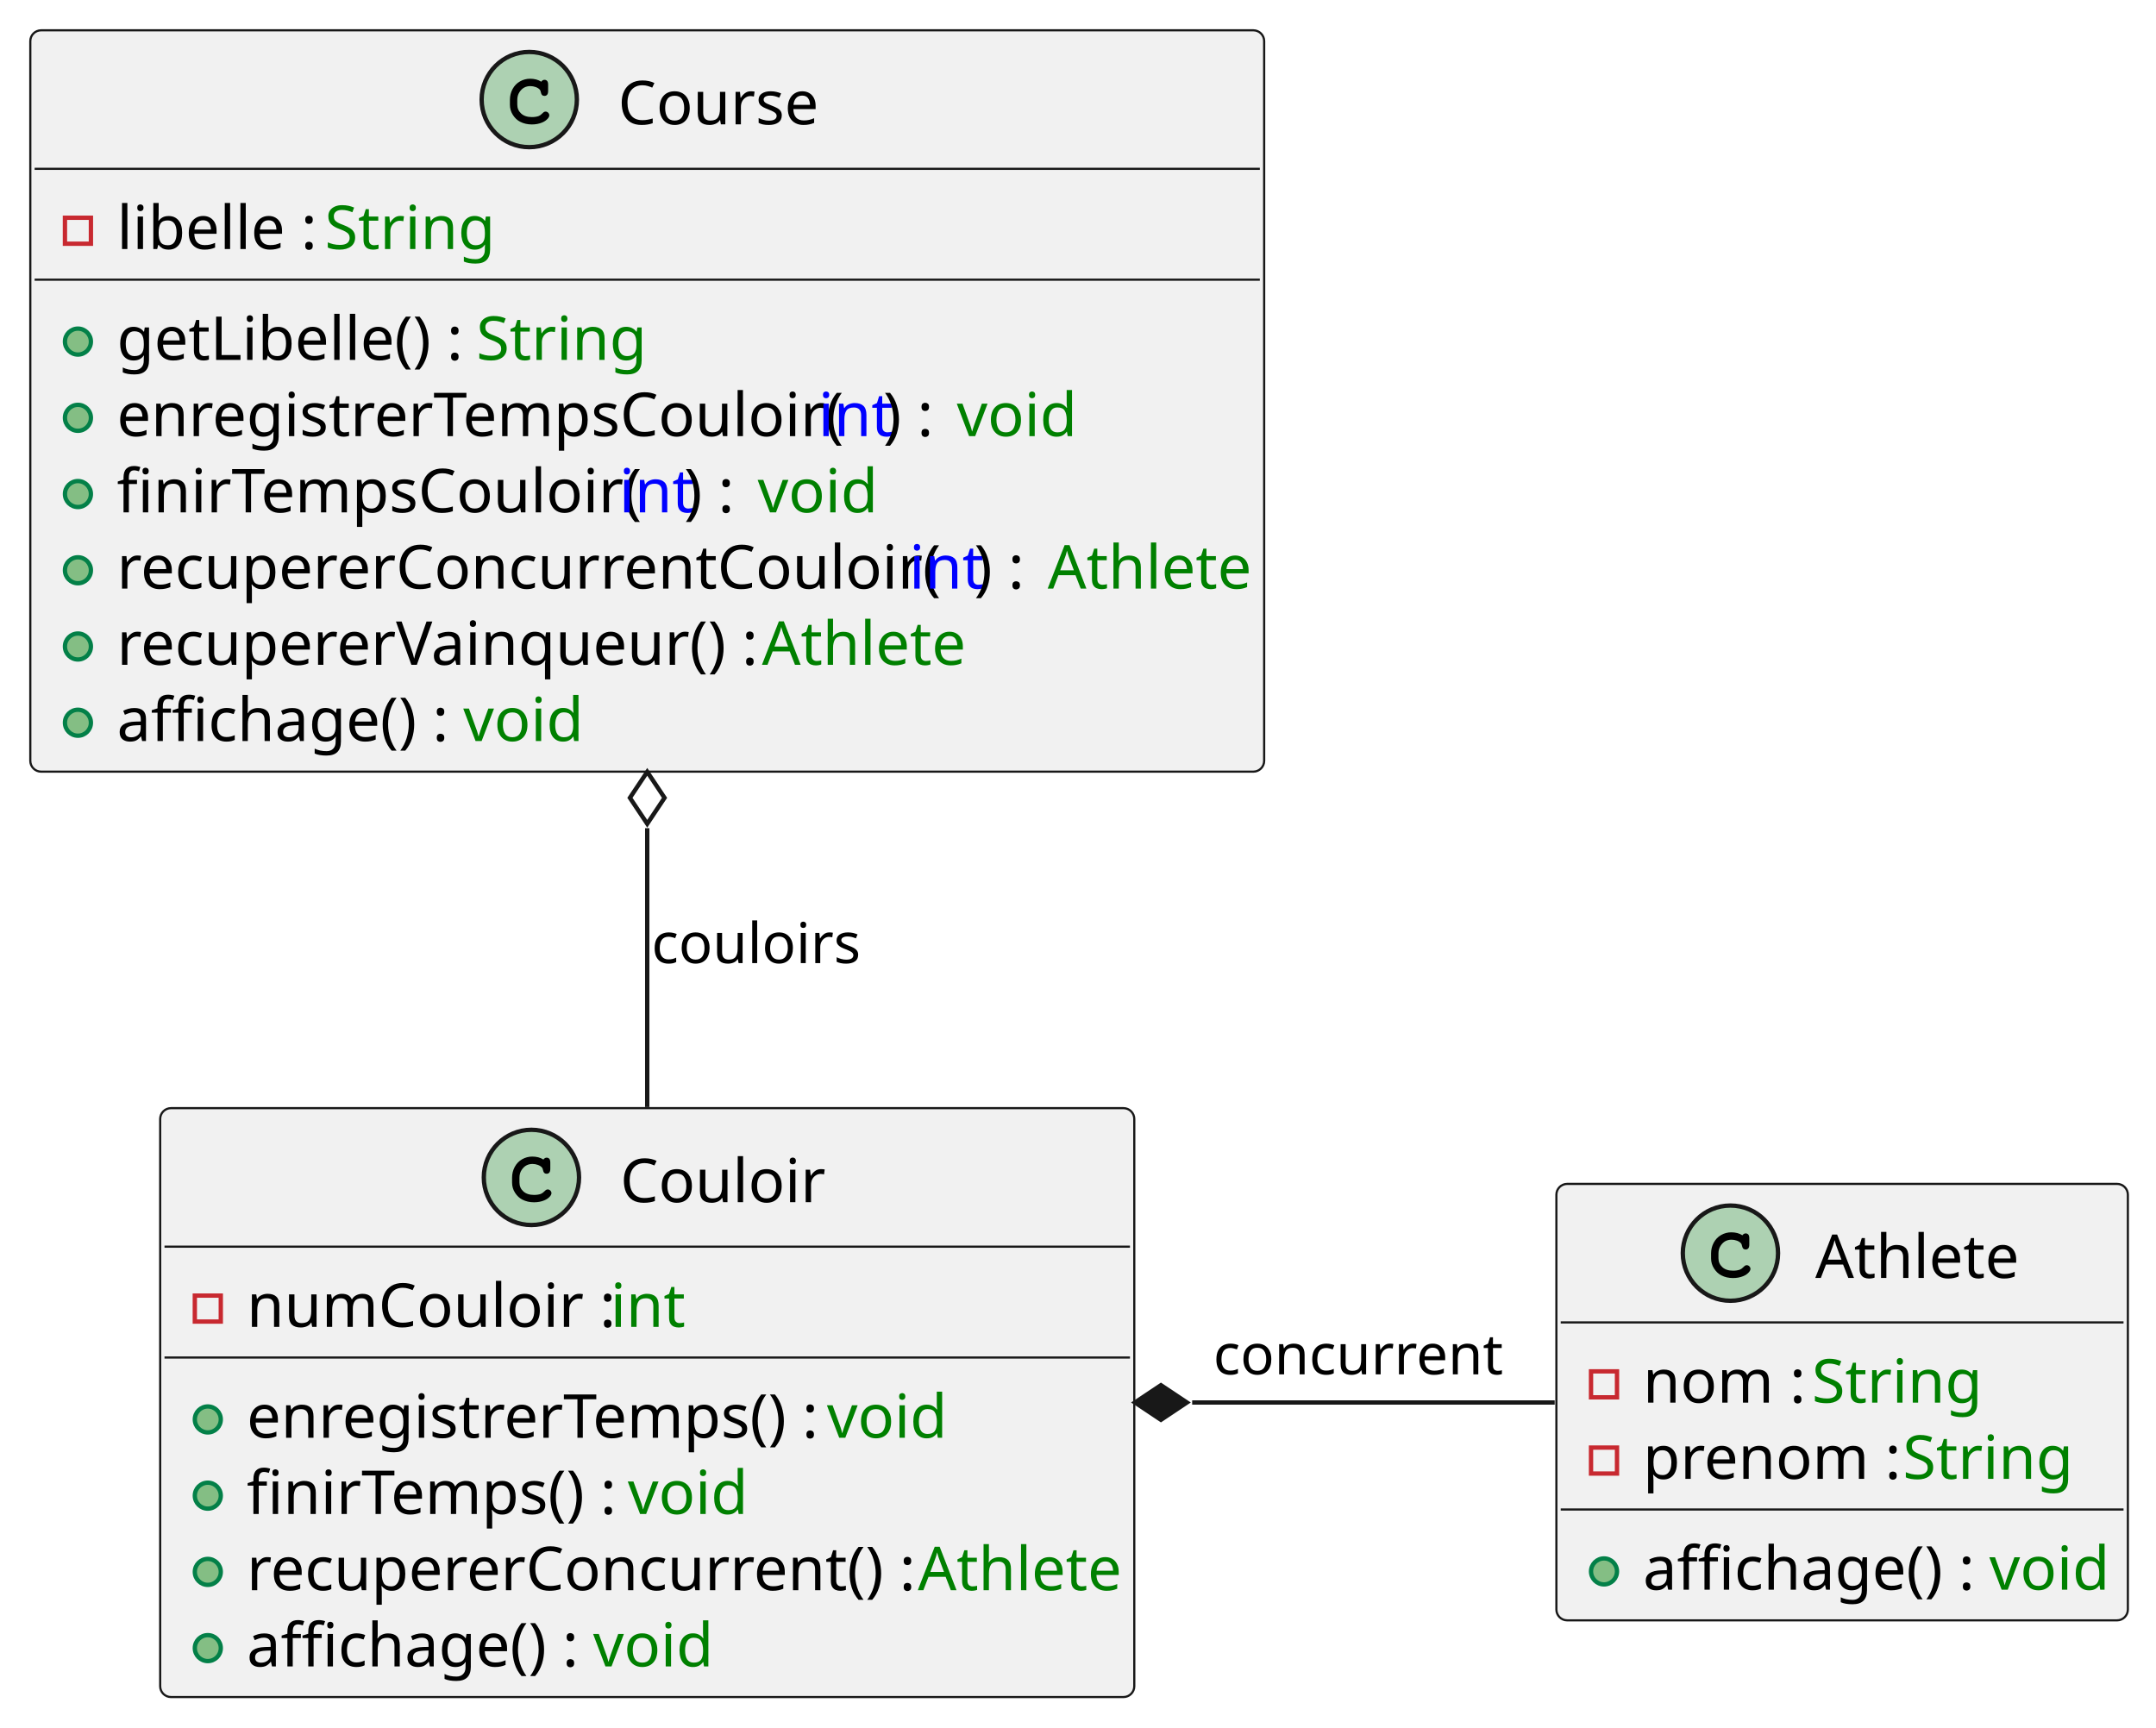
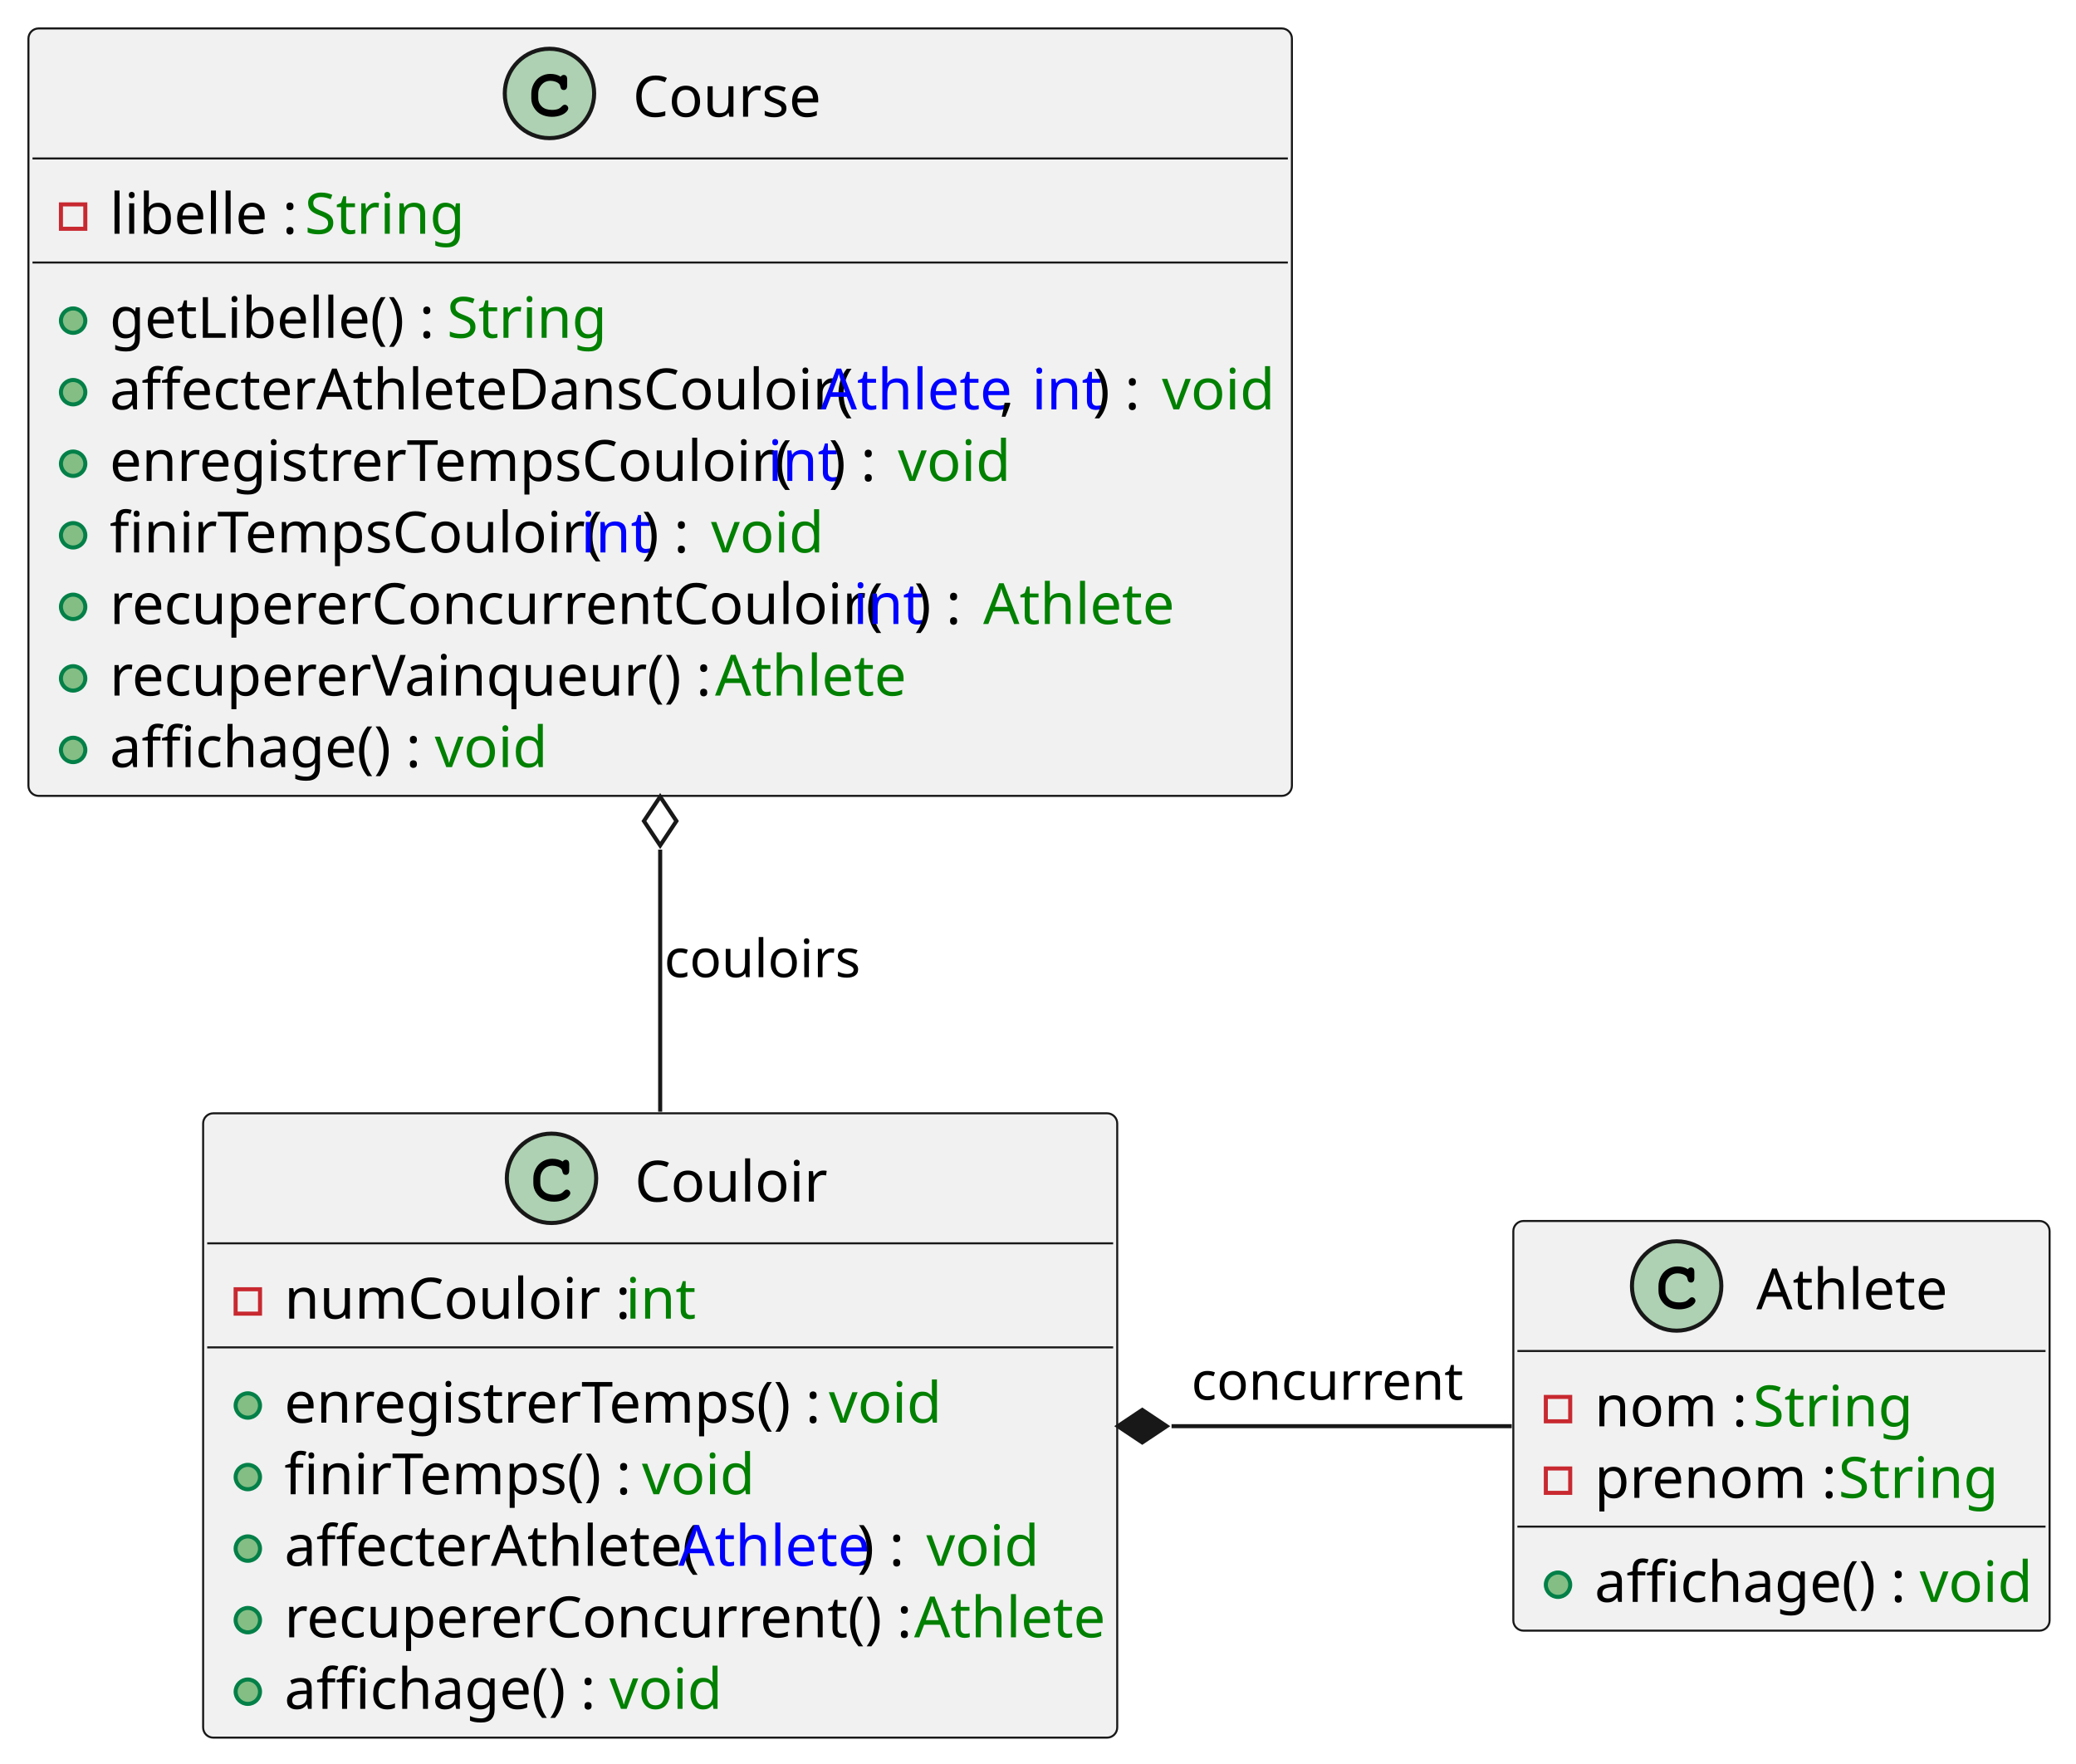
- <svg xmlns="http://www.w3.org/2000/svg" contentStyleType="text/css" height="399px" preserveAspectRatio="none" style="width:498px;height:399px;background:#FFFFFF;" version="1.1" viewBox="0 0 498 399" width="498px" zoomAndPan="magnify">
+ <svg xmlns="http://www.w3.org/2000/svg" contentStyleType="text/css" height="434px" preserveAspectRatio="none" style="width:511px;height:434px;background:#FFFFFF;" version="1.1" viewBox="0 0 511 434" width="511px" zoomAndPan="magnify">
  <defs />
  <g>
    <g id="elem_Athlete">
-       <rect codeLine="4" fill="#F1F1F1" height="100.828" id="Athlete" rx="2.5" ry="2.5" style="stroke:#181818;stroke-width:0.5;" width="132" x="359.5" y="273.5" />
-       <ellipse cx="399.7" cy="289.5" fill="#ADD1B2" rx="11" ry="11" style="stroke:#181818;stroke-width:1.0;" />
-       <path d="M402.466,285.375 Q402.622,285.156 402.809,285.047 Q402.997,284.938 403.216,284.938 Q403.591,284.938 403.825,285.195 Q404.059,285.453 404.059,286.062 L404.059,287.516 Q404.059,288.125 403.825,288.391 Q403.591,288.656 403.216,288.656 Q402.872,288.656 402.669,288.453 Q402.466,288.266 402.356,287.75 Q402.309,287.391 402.122,287.203 Q401.794,286.828 401.184,286.609 Q400.575,286.391 399.95,286.391 Q399.184,286.391 398.552,286.719 Q397.919,287.047 397.427,287.797 Q396.934,288.547 396.934,289.578 L396.934,290.672 Q396.934,291.906 397.825,292.727 Q398.716,293.547 400.309,293.547 Q401.247,293.547 401.903,293.297 Q402.294,293.141 402.716,292.703 Q402.981,292.438 403.13,292.359 Q403.278,292.281 403.481,292.281 Q403.809,292.281 404.067,292.539 Q404.325,292.797 404.325,293.141 Q404.325,293.484 403.981,293.891 Q403.481,294.469 402.684,294.797 Q401.606,295.25 400.309,295.25 Q398.794,295.25 397.591,294.625 Q396.606,294.125 395.919,293.055 Q395.231,291.984 395.231,290.703 L395.231,289.547 Q395.231,288.219 395.848,287.07 Q396.466,285.922 397.559,285.305 Q398.653,284.688 399.887,284.688 Q400.622,284.688 401.27,284.852 Q401.919,285.016 402.466,285.375 Z " fill="#000000" />
-       <text fill="#000000" font-family="sans-serif" font-size="14" lengthAdjust="spacing" textLength="44" x="419.3" y="295.228">Athlete</text>
-       <line style="stroke:#181818;stroke-width:0.5;" x1="360.5" x2="490.5" y1="305.5" y2="305.5" />
-       <rect fill="none" height="6" style="stroke:#C82930;stroke-width:1.0;" width="6" x="367.5" y="316.805" />
-       <text fill="#000000" font-family="sans-serif" font-size="14" lengthAdjust="spacing" textLength="35" x="379.5" y="324.033">nom :</text>
-       <text fill="#008000" font-family="sans-serif" font-size="14" lengthAdjust="spacing" textLength="37" x="418.5" y="324.033">String</text>
-       <rect fill="none" height="6" style="stroke:#C82930;stroke-width:1.0;" width="6" x="367.5" y="334.414" />
-       <text fill="#000000" font-family="sans-serif" font-size="14" lengthAdjust="spacing" textLength="56" x="379.5" y="341.643">prenom :</text>
-       <text fill="#008000" font-family="sans-serif" font-size="14" lengthAdjust="spacing" textLength="37" x="439.5" y="341.643">String</text>
-       <line style="stroke:#181818;stroke-width:0.5;" x1="360.5" x2="490.5" y1="348.719" y2="348.719" />
-       <ellipse cx="370.5" cy="363.023" fill="#84BE84" rx="3" ry="3" style="stroke:#038048;stroke-width:1.0;" />
-       <text fill="#000000" font-family="sans-serif" font-size="14" lengthAdjust="spacing" textLength="76" x="379.5" y="367.252">affichage() :</text>
-       <text fill="#008000" font-family="sans-serif" font-size="14" lengthAdjust="spacing" textLength="26" x="459.5" y="367.252">void</text>
+       <rect codeLine="4" fill="#F1F1F1" height="100.828" id="Athlete" rx="2.5" ry="2.5" style="stroke:#181818;stroke-width:0.5;" width="132" x="372.5" y="300.5" />
+       <ellipse cx="412.7" cy="316.5" fill="#ADD1B2" rx="11" ry="11" style="stroke:#181818;stroke-width:1.0;" />
+       <path d="M415.466,312.375 Q415.622,312.156 415.809,312.047 Q415.997,311.938 416.216,311.938 Q416.591,311.938 416.825,312.195 Q417.059,312.453 417.059,313.062 L417.059,314.516 Q417.059,315.125 416.825,315.391 Q416.591,315.656 416.216,315.656 Q415.872,315.656 415.669,315.453 Q415.466,315.266 415.356,314.75 Q415.309,314.391 415.122,314.203 Q414.794,313.828 414.184,313.609 Q413.575,313.391 412.95,313.391 Q412.184,313.391 411.552,313.719 Q410.919,314.047 410.427,314.797 Q409.934,315.547 409.934,316.578 L409.934,317.672 Q409.934,318.906 410.825,319.727 Q411.716,320.547 413.309,320.547 Q414.247,320.547 414.903,320.297 Q415.294,320.141 415.716,319.703 Q415.981,319.438 416.13,319.359 Q416.278,319.281 416.481,319.281 Q416.809,319.281 417.067,319.539 Q417.325,319.797 417.325,320.141 Q417.325,320.484 416.981,320.891 Q416.481,321.469 415.684,321.797 Q414.606,322.25 413.309,322.25 Q411.794,322.25 410.591,321.625 Q409.606,321.125 408.919,320.055 Q408.231,318.984 408.231,317.703 L408.231,316.547 Q408.231,315.219 408.848,314.07 Q409.466,312.922 410.559,312.305 Q411.653,311.688 412.887,311.688 Q413.622,311.688 414.27,311.852 Q414.919,312.016 415.466,312.375 Z " fill="#000000" />
+       <text fill="#000000" font-family="sans-serif" font-size="14" lengthAdjust="spacing" textLength="44" x="432.3" y="322.228">Athlete</text>
+       <line style="stroke:#181818;stroke-width:0.5;" x1="373.5" x2="503.5" y1="332.5" y2="332.5" />
+       <rect fill="none" height="6" style="stroke:#C82930;stroke-width:1.0;" width="6" x="380.5" y="343.805" />
+       <text fill="#000000" font-family="sans-serif" font-size="14" lengthAdjust="spacing" textLength="35" x="392.5" y="351.033">nom :</text>
+       <text fill="#008000" font-family="sans-serif" font-size="14" lengthAdjust="spacing" textLength="37" x="431.5" y="351.033">String</text>
+       <rect fill="none" height="6" style="stroke:#C82930;stroke-width:1.0;" width="6" x="380.5" y="361.414" />
+       <text fill="#000000" font-family="sans-serif" font-size="14" lengthAdjust="spacing" textLength="56" x="392.5" y="368.643">prenom :</text>
+       <text fill="#008000" font-family="sans-serif" font-size="14" lengthAdjust="spacing" textLength="37" x="452.5" y="368.643">String</text>
+       <line style="stroke:#181818;stroke-width:0.5;" x1="373.5" x2="503.5" y1="375.719" y2="375.719" />
+       <ellipse cx="383.5" cy="390.023" fill="#84BE84" rx="3" ry="3" style="stroke:#038048;stroke-width:1.0;" />
+       <text fill="#000000" font-family="sans-serif" font-size="14" lengthAdjust="spacing" textLength="76" x="392.5" y="394.252">affichage() :</text>
+       <text fill="#008000" font-family="sans-serif" font-size="14" lengthAdjust="spacing" textLength="26" x="472.5" y="394.252">void</text>
    </g>
    <g id="elem_Course">
-       <rect codeLine="10" fill="#F1F1F1" height="171.266" id="Course" rx="2.5" ry="2.5" style="stroke:#181818;stroke-width:0.5;" width="285" x="7" y="7" />
-       <ellipse cx="122.25" cy="23" fill="#ADD1B2" rx="11" ry="11" style="stroke:#181818;stroke-width:1.0;" />
-       <path d="M125.016,18.875 Q125.172,18.656 125.359,18.547 Q125.547,18.438 125.766,18.438 Q126.141,18.438 126.375,18.695 Q126.609,18.953 126.609,19.562 L126.609,21.016 Q126.609,21.625 126.375,21.891 Q126.141,22.156 125.766,22.156 Q125.422,22.156 125.219,21.953 Q125.016,21.766 124.906,21.25 Q124.859,20.891 124.672,20.703 Q124.344,20.328 123.734,20.109 Q123.125,19.891 122.5,19.891 Q121.734,19.891 121.102,20.219 Q120.469,20.547 119.977,21.297 Q119.484,22.047 119.484,23.078 L119.484,24.172 Q119.484,25.406 120.375,26.227 Q121.266,27.047 122.859,27.047 Q123.797,27.047 124.453,26.797 Q124.844,26.641 125.266,26.203 Q125.531,25.938 125.68,25.859 Q125.828,25.781 126.031,25.781 Q126.359,25.781 126.617,26.039 Q126.875,26.297 126.875,26.641 Q126.875,26.984 126.531,27.391 Q126.031,27.969 125.234,28.297 Q124.156,28.75 122.859,28.75 Q121.344,28.75 120.141,28.125 Q119.156,27.625 118.469,26.555 Q117.781,25.484 117.781,24.203 L117.781,23.047 Q117.781,21.719 118.398,20.57 Q119.016,19.422 120.109,18.805 Q121.203,18.188 122.438,18.188 Q123.172,18.188 123.82,18.352 Q124.469,18.516 125.016,18.875 Z " fill="#000000" />
-       <text fill="#000000" font-family="sans-serif" font-size="14" lengthAdjust="spacing" textLength="46" x="142.75" y="28.729">Course</text>
-       <line style="stroke:#181818;stroke-width:0.5;" x1="8" x2="291" y1="39" y2="39" />
+       <rect codeLine="10" fill="#F1F1F1" height="188.875" id="Course" rx="2.5" ry="2.5" style="stroke:#181818;stroke-width:0.5;" width="311" x="7" y="7" />
+       <ellipse cx="135.25" cy="23" fill="#ADD1B2" rx="11" ry="11" style="stroke:#181818;stroke-width:1.0;" />
+       <path d="M138.016,18.875 Q138.172,18.656 138.359,18.547 Q138.547,18.438 138.766,18.438 Q139.141,18.438 139.375,18.695 Q139.609,18.953 139.609,19.562 L139.609,21.016 Q139.609,21.625 139.375,21.891 Q139.141,22.156 138.766,22.156 Q138.422,22.156 138.219,21.953 Q138.016,21.766 137.906,21.25 Q137.859,20.891 137.672,20.703 Q137.344,20.328 136.734,20.109 Q136.125,19.891 135.5,19.891 Q134.734,19.891 134.102,20.219 Q133.469,20.547 132.977,21.297 Q132.484,22.047 132.484,23.078 L132.484,24.172 Q132.484,25.406 133.375,26.227 Q134.266,27.047 135.859,27.047 Q136.797,27.047 137.453,26.797 Q137.844,26.641 138.266,26.203 Q138.531,25.938 138.68,25.859 Q138.828,25.781 139.031,25.781 Q139.359,25.781 139.617,26.039 Q139.875,26.297 139.875,26.641 Q139.875,26.984 139.531,27.391 Q139.031,27.969 138.234,28.297 Q137.156,28.75 135.859,28.75 Q134.344,28.75 133.141,28.125 Q132.156,27.625 131.469,26.555 Q130.781,25.484 130.781,24.203 L130.781,23.047 Q130.781,21.719 131.398,20.57 Q132.016,19.422 133.109,18.805 Q134.203,18.188 135.438,18.188 Q136.172,18.188 136.82,18.352 Q137.469,18.516 138.016,18.875 Z " fill="#000000" />
+       <text fill="#000000" font-family="sans-serif" font-size="14" lengthAdjust="spacing" textLength="46" x="155.75" y="28.729">Course</text>
+       <line style="stroke:#181818;stroke-width:0.5;" x1="8" x2="317" y1="39" y2="39" />
      <rect fill="none" height="6" style="stroke:#C82930;stroke-width:1.0;" width="6" x="15" y="50.305" />
      <text fill="#000000" font-family="sans-serif" font-size="14" lengthAdjust="spacing" textLength="44" x="27" y="57.533">libelle :</text>
      <text fill="#008000" font-family="sans-serif" font-size="14" lengthAdjust="spacing" textLength="37" x="75" y="57.533">String</text>
-       <line style="stroke:#181818;stroke-width:0.5;" x1="8" x2="291" y1="64.609" y2="64.609" />
+       <line style="stroke:#181818;stroke-width:0.5;" x1="8" x2="317" y1="64.609" y2="64.609" />
      <ellipse cx="18" cy="78.914" fill="#84BE84" rx="3" ry="3" style="stroke:#038048;stroke-width:1.0;" />
      <text fill="#000000" font-family="sans-serif" font-size="14" lengthAdjust="spacing" textLength="79" x="27" y="83.143">getLibelle() :</text>
      <text fill="#008000" font-family="sans-serif" font-size="14" lengthAdjust="spacing" textLength="37" x="110" y="83.143">String</text>
      <ellipse cx="18" cy="96.523" fill="#84BE84" rx="3" ry="3" style="stroke:#038048;stroke-width:1.0;" />
-       <text fill="#000000" font-family="sans-serif" font-size="14" lengthAdjust="spacing" textLength="162" x="27" y="100.752">enregistrerTempsCouloir(</text>
-       <text fill="#0000FF" font-family="sans-serif" font-size="14" lengthAdjust="spacing" textLength="15" x="189" y="100.752">int</text>
-       <text fill="#000000" font-family="sans-serif" font-size="14" lengthAdjust="spacing" textLength="13" x="204" y="100.752">) :</text>
-       <text fill="#008000" font-family="sans-serif" font-size="14" lengthAdjust="spacing" textLength="26" x="221" y="100.752">void</text>
+       <text fill="#000000" font-family="sans-serif" font-size="14" lengthAdjust="spacing" textLength="175" x="27" y="100.752">affecterAthleteDansCouloir(</text>
+       <text fill="#0000FF" font-family="sans-serif" font-size="14" lengthAdjust="spacing" textLength="44" x="202" y="100.752">Athlete</text>
+       <text fill="#000000" font-family="sans-serif" font-size="14" lengthAdjust="spacing" textLength="4" x="246" y="100.752">,</text>
+       <text fill="#0000FF" font-family="sans-serif" font-size="14" lengthAdjust="spacing" textLength="15" x="254" y="100.752">int</text>
+       <text fill="#000000" font-family="sans-serif" font-size="14" lengthAdjust="spacing" textLength="13" x="269" y="100.752">) :</text>
+       <text fill="#008000" font-family="sans-serif" font-size="14" lengthAdjust="spacing" textLength="26" x="286" y="100.752">void</text>
      <ellipse cx="18" cy="114.133" fill="#84BE84" rx="3" ry="3" style="stroke:#038048;stroke-width:1.0;" />
-       <text fill="#000000" font-family="sans-serif" font-size="14" lengthAdjust="spacing" textLength="116" x="27" y="118.361">finirTempsCouloir(</text>
-       <text fill="#0000FF" font-family="sans-serif" font-size="14" lengthAdjust="spacing" textLength="15" x="143" y="118.361">int</text>
-       <text fill="#000000" font-family="sans-serif" font-size="14" lengthAdjust="spacing" textLength="13" x="158" y="118.361">) :</text>
-       <text fill="#008000" font-family="sans-serif" font-size="14" lengthAdjust="spacing" textLength="26" x="175" y="118.361">void</text>
+       <text fill="#000000" font-family="sans-serif" font-size="14" lengthAdjust="spacing" textLength="162" x="27" y="118.361">enregistrerTempsCouloir(</text>
+       <text fill="#0000FF" font-family="sans-serif" font-size="14" lengthAdjust="spacing" textLength="15" x="189" y="118.361">int</text>
+       <text fill="#000000" font-family="sans-serif" font-size="14" lengthAdjust="spacing" textLength="13" x="204" y="118.361">) :</text>
+       <text fill="#008000" font-family="sans-serif" font-size="14" lengthAdjust="spacing" textLength="26" x="221" y="118.361">void</text>
      <ellipse cx="18" cy="131.742" fill="#84BE84" rx="3" ry="3" style="stroke:#038048;stroke-width:1.0;" />
-       <text fill="#000000" font-family="sans-serif" font-size="14" lengthAdjust="spacing" textLength="183" x="27" y="135.971">recupererConcurrentCouloir(</text>
-       <text fill="#0000FF" font-family="sans-serif" font-size="14" lengthAdjust="spacing" textLength="15" x="210" y="135.971">int</text>
-       <text fill="#000000" font-family="sans-serif" font-size="14" lengthAdjust="spacing" textLength="13" x="225" y="135.971">) :</text>
-       <text fill="#008000" font-family="sans-serif" font-size="14" lengthAdjust="spacing" textLength="44" x="242" y="135.971">Athlete</text>
+       <text fill="#000000" font-family="sans-serif" font-size="14" lengthAdjust="spacing" textLength="116" x="27" y="135.971">finirTempsCouloir(</text>
+       <text fill="#0000FF" font-family="sans-serif" font-size="14" lengthAdjust="spacing" textLength="15" x="143" y="135.971">int</text>
+       <text fill="#000000" font-family="sans-serif" font-size="14" lengthAdjust="spacing" textLength="13" x="158" y="135.971">) :</text>
+       <text fill="#008000" font-family="sans-serif" font-size="14" lengthAdjust="spacing" textLength="26" x="175" y="135.971">void</text>
      <ellipse cx="18" cy="149.352" fill="#84BE84" rx="3" ry="3" style="stroke:#038048;stroke-width:1.0;" />
-       <text fill="#000000" font-family="sans-serif" font-size="14" lengthAdjust="spacing" textLength="145" x="27" y="153.58">recupererVainqueur() :</text>
-       <text fill="#008000" font-family="sans-serif" font-size="14" lengthAdjust="spacing" textLength="44" x="176" y="153.58">Athlete</text>
+       <text fill="#000000" font-family="sans-serif" font-size="14" lengthAdjust="spacing" textLength="183" x="27" y="153.58">recupererConcurrentCouloir(</text>
+       <text fill="#0000FF" font-family="sans-serif" font-size="14" lengthAdjust="spacing" textLength="15" x="210" y="153.58">int</text>
+       <text fill="#000000" font-family="sans-serif" font-size="14" lengthAdjust="spacing" textLength="13" x="225" y="153.58">) :</text>
+       <text fill="#008000" font-family="sans-serif" font-size="14" lengthAdjust="spacing" textLength="44" x="242" y="153.58">Athlete</text>
      <ellipse cx="18" cy="166.961" fill="#84BE84" rx="3" ry="3" style="stroke:#038048;stroke-width:1.0;" />
-       <text fill="#000000" font-family="sans-serif" font-size="14" lengthAdjust="spacing" textLength="76" x="27" y="171.19">affichage() :</text>
-       <text fill="#008000" font-family="sans-serif" font-size="14" lengthAdjust="spacing" textLength="26" x="107" y="171.19">void</text>
+       <text fill="#000000" font-family="sans-serif" font-size="14" lengthAdjust="spacing" textLength="145" x="27" y="171.19">recupererVainqueur() :</text>
+       <text fill="#008000" font-family="sans-serif" font-size="14" lengthAdjust="spacing" textLength="44" x="176" y="171.19">Athlete</text>
+       <ellipse cx="18" cy="184.57" fill="#84BE84" rx="3" ry="3" style="stroke:#038048;stroke-width:1.0;" />
+       <text fill="#000000" font-family="sans-serif" font-size="14" lengthAdjust="spacing" textLength="76" x="27" y="188.799">affichage() :</text>
+       <text fill="#008000" font-family="sans-serif" font-size="14" lengthAdjust="spacing" textLength="26" x="107" y="188.799">void</text>
    </g>
    <g id="elem_Couloir">
-       <rect codeLine="21" fill="#F1F1F1" height="136.047" id="Couloir" rx="2.5" ry="2.5" style="stroke:#181818;stroke-width:0.5;" width="225" x="37" y="256" />
-       <ellipse cx="122.75" cy="272" fill="#ADD1B2" rx="11" ry="11" style="stroke:#181818;stroke-width:1.0;" />
-       <path d="M125.516,267.875 Q125.672,267.656 125.859,267.547 Q126.047,267.438 126.266,267.438 Q126.641,267.438 126.875,267.695 Q127.109,267.953 127.109,268.562 L127.109,270.016 Q127.109,270.625 126.875,270.891 Q126.641,271.156 126.266,271.156 Q125.922,271.156 125.719,270.953 Q125.516,270.766 125.406,270.25 Q125.359,269.891 125.172,269.703 Q124.844,269.328 124.234,269.109 Q123.625,268.891 123,268.891 Q122.234,268.891 121.602,269.219 Q120.969,269.547 120.477,270.297 Q119.984,271.047 119.984,272.078 L119.984,273.172 Q119.984,274.406 120.875,275.227 Q121.766,276.047 123.359,276.047 Q124.297,276.047 124.953,275.797 Q125.344,275.641 125.766,275.203 Q126.031,274.938 126.18,274.859 Q126.328,274.781 126.531,274.781 Q126.859,274.781 127.117,275.039 Q127.375,275.297 127.375,275.641 Q127.375,275.984 127.031,276.391 Q126.531,276.969 125.734,277.297 Q124.656,277.75 123.359,277.75 Q121.844,277.75 120.641,277.125 Q119.656,276.625 118.969,275.555 Q118.281,274.484 118.281,273.203 L118.281,272.047 Q118.281,270.719 118.898,269.57 Q119.516,268.422 120.609,267.805 Q121.703,267.188 122.938,267.188 Q123.672,267.188 124.32,267.352 Q124.969,267.516 125.516,267.875 Z " fill="#000000" />
-       <text fill="#000000" font-family="sans-serif" font-size="14" lengthAdjust="spacing" textLength="45" x="143.25" y="277.728">Couloir</text>
-       <line style="stroke:#181818;stroke-width:0.5;" x1="38" x2="261" y1="288" y2="288" />
-       <rect fill="none" height="6" style="stroke:#C82930;stroke-width:1.0;" width="6" x="45" y="299.305" />
-       <text fill="#000000" font-family="sans-serif" font-size="14" lengthAdjust="spacing" textLength="80" x="57" y="306.533">numCouloir :</text>
-       <text fill="#008000" font-family="sans-serif" font-size="14" lengthAdjust="spacing" textLength="15" x="141" y="306.533">int</text>
-       <line style="stroke:#181818;stroke-width:0.5;" x1="38" x2="261" y1="313.609" y2="313.609" />
-       <ellipse cx="48" cy="327.914" fill="#84BE84" rx="3" ry="3" style="stroke:#038048;stroke-width:1.0;" />
-       <text fill="#000000" font-family="sans-serif" font-size="14" lengthAdjust="spacing" textLength="130" x="57" y="332.143">enregistrerTemps() :</text>
-       <text fill="#008000" font-family="sans-serif" font-size="14" lengthAdjust="spacing" textLength="26" x="191" y="332.143">void</text>
-       <ellipse cx="48" cy="345.523" fill="#84BE84" rx="3" ry="3" style="stroke:#038048;stroke-width:1.0;" />
-       <text fill="#000000" font-family="sans-serif" font-size="14" lengthAdjust="spacing" textLength="84" x="57" y="349.752">finirTemps() :</text>
-       <text fill="#008000" font-family="sans-serif" font-size="14" lengthAdjust="spacing" textLength="26" x="145" y="349.752">void</text>
-       <ellipse cx="48" cy="363.133" fill="#84BE84" rx="3" ry="3" style="stroke:#038048;stroke-width:1.0;" />
-       <text fill="#000000" font-family="sans-serif" font-size="14" lengthAdjust="spacing" textLength="151" x="57" y="367.361">recupererConcurrent() :</text>
-       <text fill="#008000" font-family="sans-serif" font-size="14" lengthAdjust="spacing" textLength="44" x="212" y="367.361">Athlete</text>
-       <ellipse cx="48" cy="380.742" fill="#84BE84" rx="3" ry="3" style="stroke:#038048;stroke-width:1.0;" />
-       <text fill="#000000" font-family="sans-serif" font-size="14" lengthAdjust="spacing" textLength="76" x="57" y="384.971">affichage() :</text>
-       <text fill="#008000" font-family="sans-serif" font-size="14" lengthAdjust="spacing" textLength="26" x="137" y="384.971">void</text>
+       <rect codeLine="22" fill="#F1F1F1" height="153.656" id="Couloir" rx="2.5" ry="2.5" style="stroke:#181818;stroke-width:0.5;" width="225" x="50" y="274" />
+       <ellipse cx="135.75" cy="290" fill="#ADD1B2" rx="11" ry="11" style="stroke:#181818;stroke-width:1.0;" />
+       <path d="M138.516,285.875 Q138.672,285.656 138.859,285.547 Q139.047,285.438 139.266,285.438 Q139.641,285.438 139.875,285.695 Q140.109,285.953 140.109,286.562 L140.109,288.016 Q140.109,288.625 139.875,288.891 Q139.641,289.156 139.266,289.156 Q138.922,289.156 138.719,288.953 Q138.516,288.766 138.406,288.25 Q138.359,287.891 138.172,287.703 Q137.844,287.328 137.234,287.109 Q136.625,286.891 136,286.891 Q135.234,286.891 134.602,287.219 Q133.969,287.547 133.477,288.297 Q132.984,289.047 132.984,290.078 L132.984,291.172 Q132.984,292.406 133.875,293.227 Q134.766,294.047 136.359,294.047 Q137.297,294.047 137.953,293.797 Q138.344,293.641 138.766,293.203 Q139.031,292.938 139.18,292.859 Q139.328,292.781 139.531,292.781 Q139.859,292.781 140.117,293.039 Q140.375,293.297 140.375,293.641 Q140.375,293.984 140.031,294.391 Q139.531,294.969 138.734,295.297 Q137.656,295.75 136.359,295.75 Q134.844,295.75 133.641,295.125 Q132.656,294.625 131.969,293.555 Q131.281,292.484 131.281,291.203 L131.281,290.047 Q131.281,288.719 131.898,287.57 Q132.516,286.422 133.609,285.805 Q134.703,285.188 135.938,285.188 Q136.672,285.188 137.32,285.352 Q137.969,285.516 138.516,285.875 Z " fill="#000000" />
+       <text fill="#000000" font-family="sans-serif" font-size="14" lengthAdjust="spacing" textLength="45" x="156.25" y="295.728">Couloir</text>
+       <line style="stroke:#181818;stroke-width:0.5;" x1="51" x2="274" y1="306" y2="306" />
+       <rect fill="none" height="6" style="stroke:#C82930;stroke-width:1.0;" width="6" x="58" y="317.305" />
+       <text fill="#000000" font-family="sans-serif" font-size="14" lengthAdjust="spacing" textLength="80" x="70" y="324.533">numCouloir :</text>
+       <text fill="#008000" font-family="sans-serif" font-size="14" lengthAdjust="spacing" textLength="15" x="154" y="324.533">int</text>
+       <line style="stroke:#181818;stroke-width:0.5;" x1="51" x2="274" y1="331.609" y2="331.609" />
+       <ellipse cx="61" cy="345.914" fill="#84BE84" rx="3" ry="3" style="stroke:#038048;stroke-width:1.0;" />
+       <text fill="#000000" font-family="sans-serif" font-size="14" lengthAdjust="spacing" textLength="130" x="70" y="350.143">enregistrerTemps() :</text>
+       <text fill="#008000" font-family="sans-serif" font-size="14" lengthAdjust="spacing" textLength="26" x="204" y="350.143">void</text>
+       <ellipse cx="61" cy="363.523" fill="#84BE84" rx="3" ry="3" style="stroke:#038048;stroke-width:1.0;" />
+       <text fill="#000000" font-family="sans-serif" font-size="14" lengthAdjust="spacing" textLength="84" x="70" y="367.752">finirTemps() :</text>
+       <text fill="#008000" font-family="sans-serif" font-size="14" lengthAdjust="spacing" textLength="26" x="158" y="367.752">void</text>
+       <ellipse cx="61" cy="381.133" fill="#84BE84" rx="3" ry="3" style="stroke:#038048;stroke-width:1.0;" />
+       <text fill="#000000" font-family="sans-serif" font-size="14" lengthAdjust="spacing" textLength="97" x="70" y="385.361">affecterAthlete(</text>
+       <text fill="#0000FF" font-family="sans-serif" font-size="14" lengthAdjust="spacing" textLength="44" x="167" y="385.361">Athlete</text>
+       <text fill="#000000" font-family="sans-serif" font-size="14" lengthAdjust="spacing" textLength="13" x="211" y="385.361">) :</text>
+       <text fill="#008000" font-family="sans-serif" font-size="14" lengthAdjust="spacing" textLength="26" x="228" y="385.361">void</text>
+       <ellipse cx="61" cy="398.742" fill="#84BE84" rx="3" ry="3" style="stroke:#038048;stroke-width:1.0;" />
+       <text fill="#000000" font-family="sans-serif" font-size="14" lengthAdjust="spacing" textLength="151" x="70" y="402.971">recupererConcurrent() :</text>
+       <text fill="#008000" font-family="sans-serif" font-size="14" lengthAdjust="spacing" textLength="44" x="225" y="402.971">Athlete</text>
+       <ellipse cx="61" cy="416.352" fill="#84BE84" rx="3" ry="3" style="stroke:#038048;stroke-width:1.0;" />
+       <text fill="#000000" font-family="sans-serif" font-size="14" lengthAdjust="spacing" textLength="76" x="70" y="420.58">affichage() :</text>
+       <text fill="#008000" font-family="sans-serif" font-size="14" lengthAdjust="spacing" textLength="26" x="150" y="420.58">void</text>
    </g>
    <g id="link_Couloir_Athlete">
-       <path codeLine="29" d="M275.37,324 C304.28,324 333.9,324 359.11,324 " fill="none" id="Couloir-backto-Athlete" style="stroke:#181818;stroke-width:1.0;" />
-       <polygon fill="#181818" points="262.16,324,268.16,328,274.16,324,268.16,320,262.16,324" style="stroke:#181818;stroke-width:1.0;" />
-       <text fill="#000000" font-family="sans-serif" font-size="13" lengthAdjust="spacing" textLength="61" x="280.25" y="317.495">concurrent</text>
+       <path codeLine="31" d="M288.37,351 C317.28,351 346.9,351 372.11,351 " fill="none" id="Couloir-backto-Athlete" style="stroke:#181818;stroke-width:1.0;" />
+       <polygon fill="#181818" points="275.16,351,281.16,355,287.16,351,281.16,347,275.16,351" style="stroke:#181818;stroke-width:1.0;" />
+       <text fill="#000000" font-family="sans-serif" font-size="13" lengthAdjust="spacing" textLength="61" x="293.25" y="344.495">concurrent</text>
    </g>
    <g id="link_Course_Couloir">
-       <path codeLine="30" d="M149.5,191.33 C149.5,213.04 149.5,235.58 149.5,255.74 " fill="none" id="Course-backto-Couloir" style="stroke:#181818;stroke-width:1.0;" />
-       <polygon fill="none" points="149.5,178.31,145.5,184.31,149.5,190.31,153.5,184.31,149.5,178.31" style="stroke:#181818;stroke-width:1.0;" />
-       <text fill="#000000" font-family="sans-serif" font-size="13" lengthAdjust="spacing" textLength="45" x="150.5" y="222.495">couloirs</text>
+       <path codeLine="32" d="M162.5,209.1 C162.5,230.8 162.5,253.22 162.5,273.61 " fill="none" id="Course-backto-Couloir" style="stroke:#181818;stroke-width:1.0;" />
+       <polygon fill="none" points="162.5,196.07,158.5,202.07,162.5,208.07,166.5,202.07,162.5,196.07" style="stroke:#181818;stroke-width:1.0;" />
+       <text fill="#000000" font-family="sans-serif" font-size="13" lengthAdjust="spacing" textLength="45" x="163.5" y="240.495">couloirs</text>
    </g>
  </g>
</svg>
